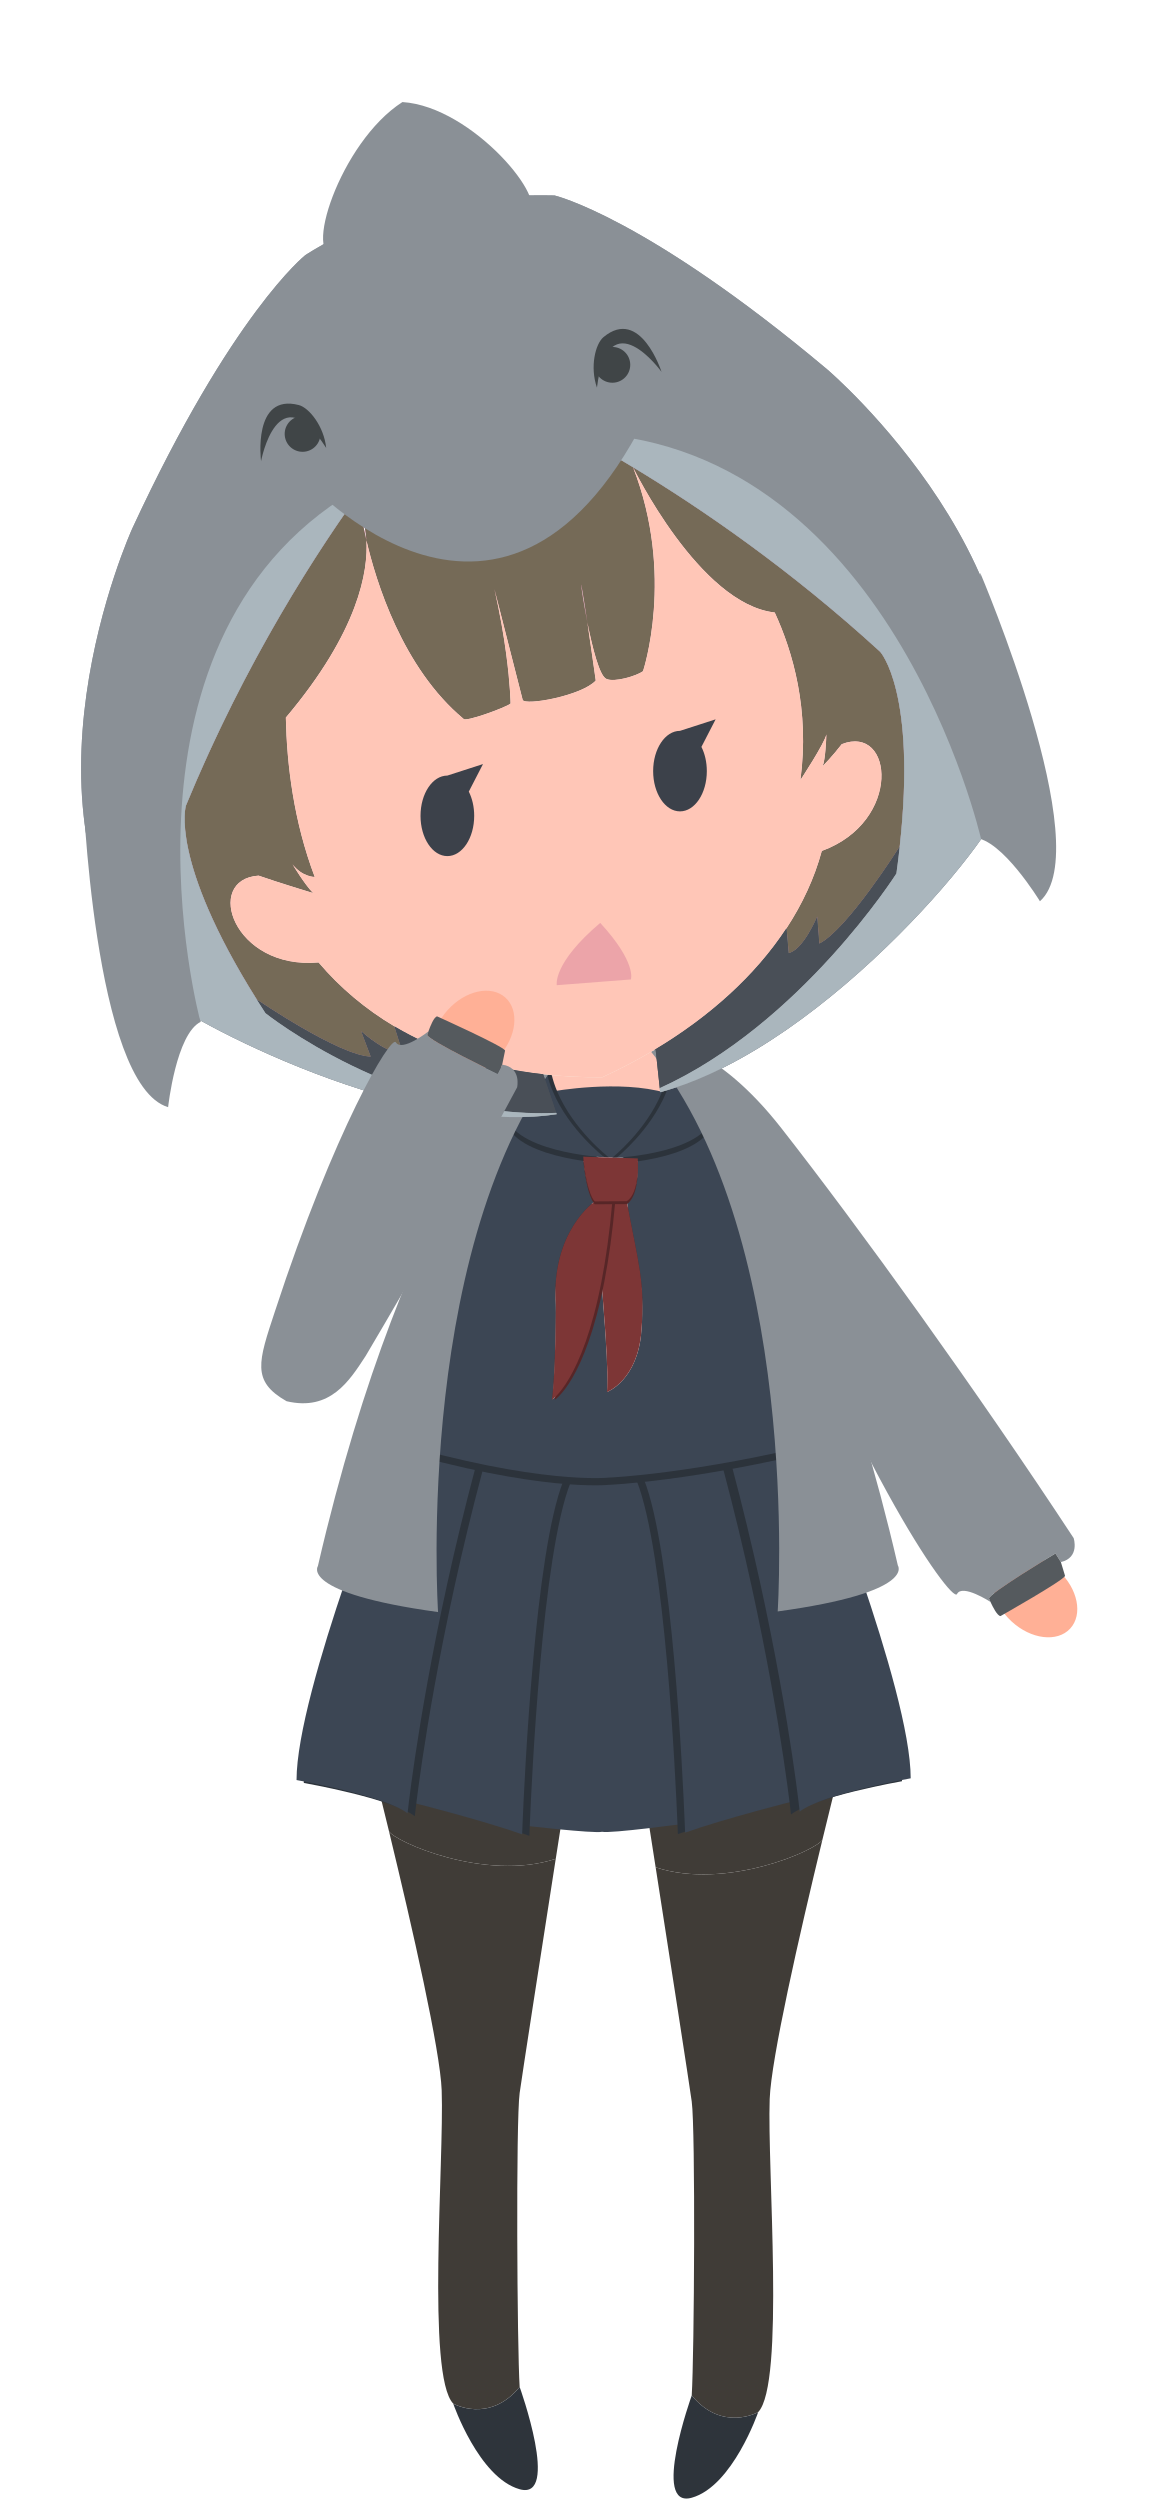
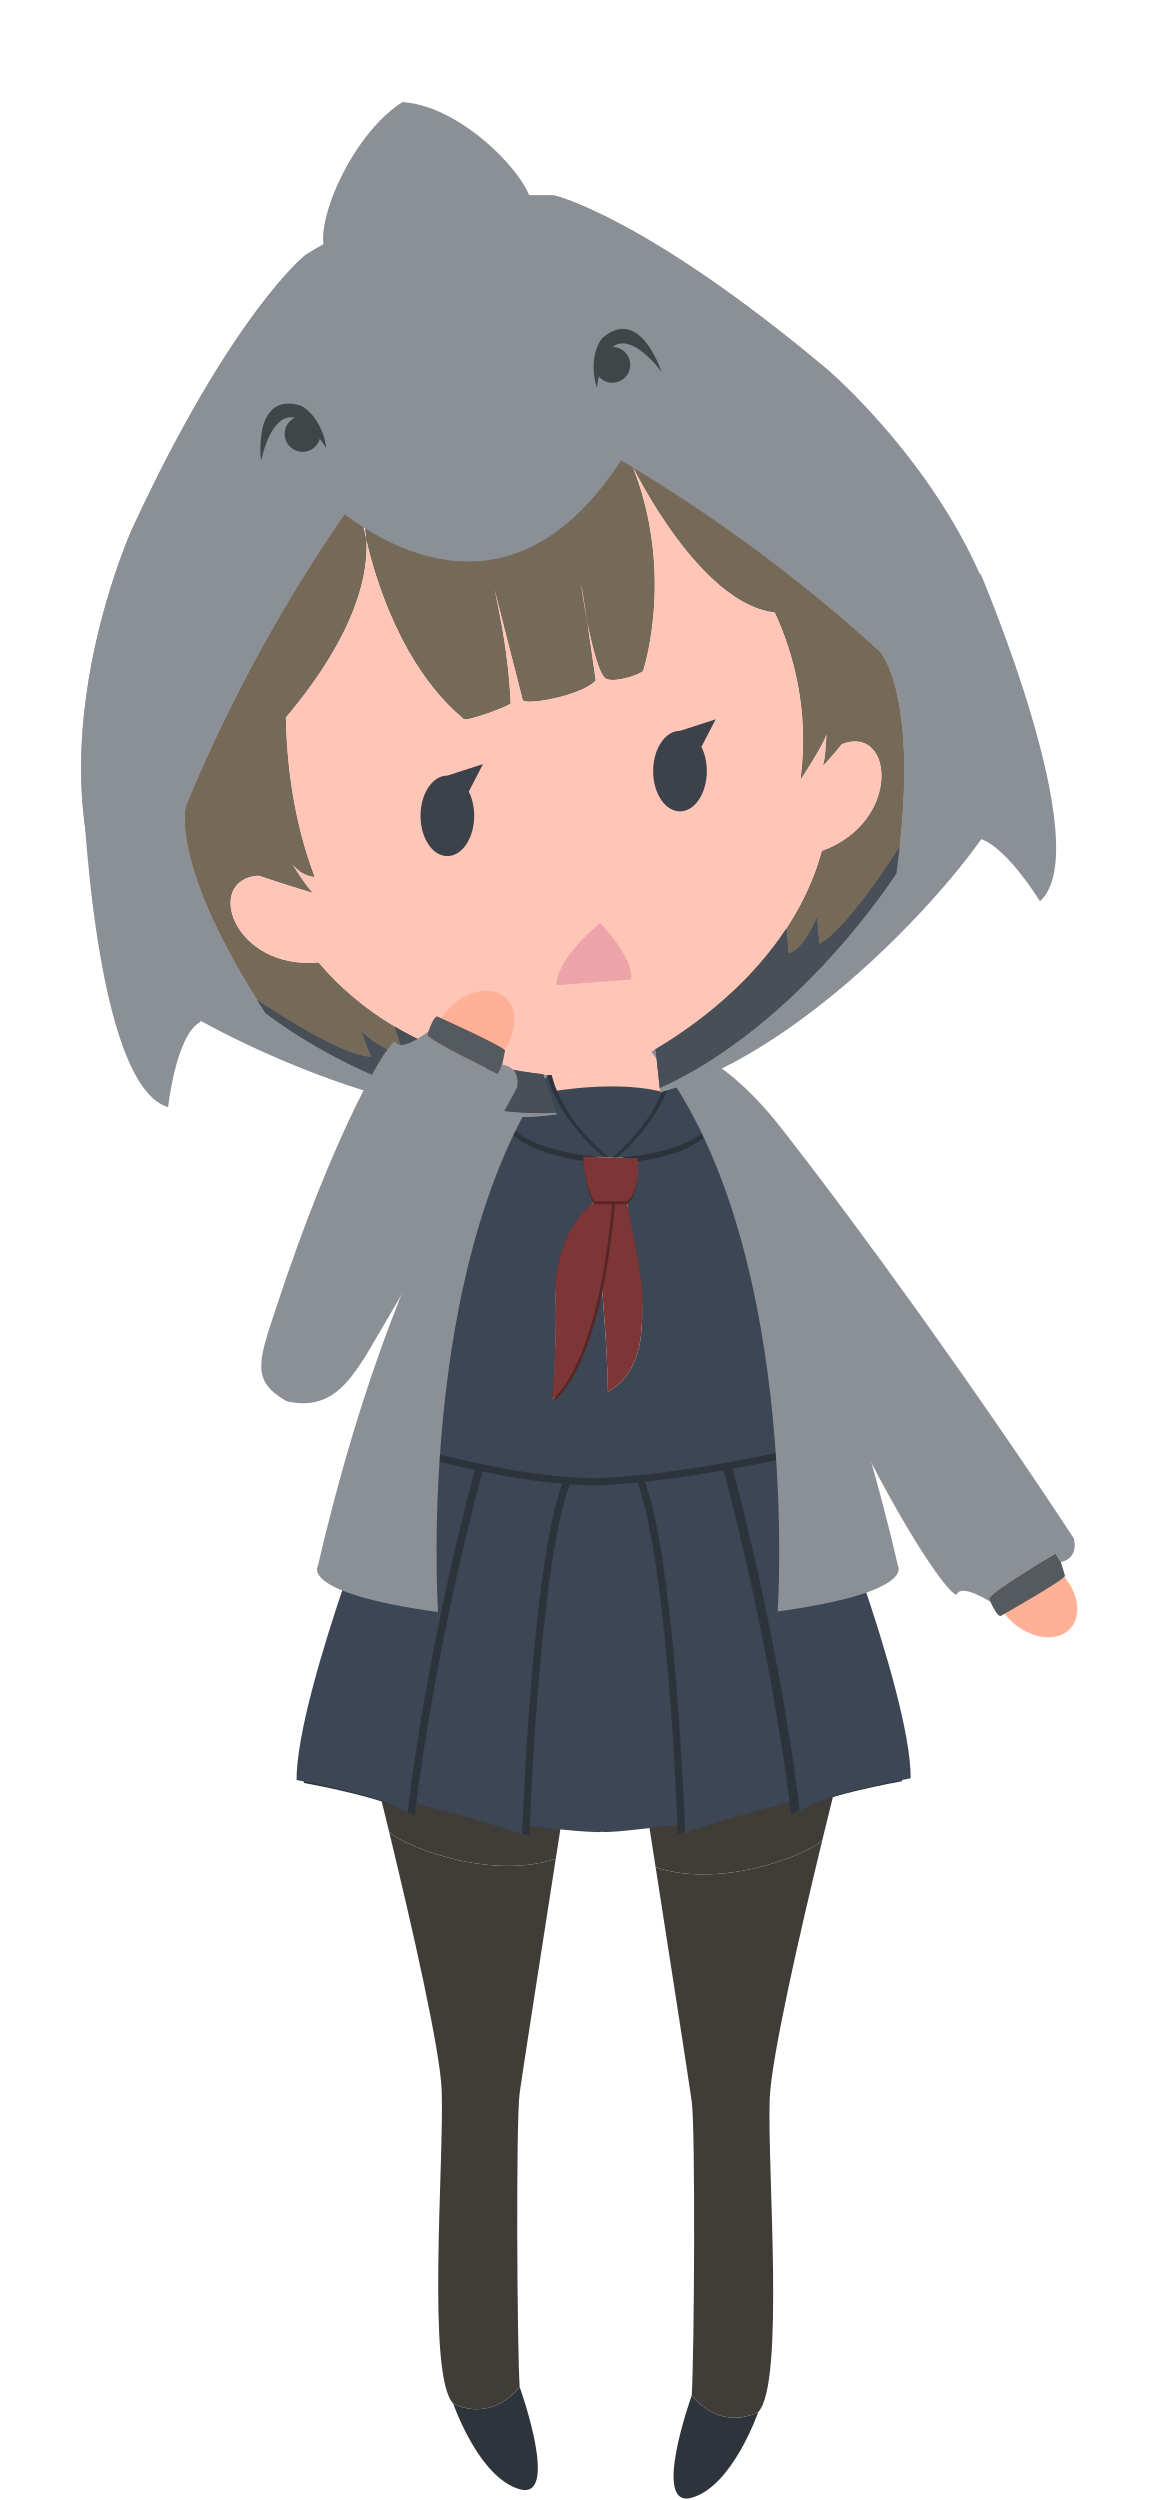
<svg xmlns="http://www.w3.org/2000/svg" xml:space="preserve" width="79.928mm" height="172.496mm" version="1.1" style="shape-rendering:geometricPrecision; text-rendering:geometricPrecision; image-rendering:optimizeQuality; fill-rule:evenodd; clip-rule:evenodd" viewBox="0 0 1009.52 2178.7">
  <defs>
    <style type="text/css">
   
    .str0 {stroke:#332C2B;stroke-width:2.53;stroke-miterlimit:22.926}
    .fil11 {fill:#ED84B1}
    .fil18 {fill:#ECA4A9}
-     .fil0 {fill:#AAB6BD}
+     .fil0 {fill:#00000000}
    .fil12 {fill:#9499A1}
    .fil6 {fill:#7D3636}
    .fil8 {fill:#8A9096}
    .fil7 {fill:#572627}
    .fil10 {fill:#555A5E}
    .fil2 {fill:#403C37}
    .fil14 {fill:#494F57}
    .fil16 {fill:#404547}
    .fil17 {fill:#3C414A}
    .fil4 {fill:#3C4654}
    .fil3 {fill:#2E343B}
    .fil5 {fill:#2C333B}
    .fil15 {fill:#756A57}
    .fil9 {fill:#FFB096}
    .fil1 {fill:#FFC6B7}
    .fil13 {fill:#F7F1E4}
   
  </style>
  </defs>
  <g id="Layer_x0020_1">
+     <rect class="fil0" x="1.26" y="1.26" width="1006.99" height="2176.17" />
    <g id="_1585056180640">
      <ellipse class="fil1" cx="531.52" cy="809.95" rx="84.66" ry="169.32" />
      <g>
        <path class="fil2" d="M484.32 1619.91c-61.37,20.34 -140.9,-15.23 -145.35,-24.08 20.5,84.68 44.67,190.94 45.95,225.94 2.23,61.27 -13.37,248.41 10.03,272.91 0,0 31.19,17.82 57.92,-14.48 -2.23,-34.53 -3.34,-231.7 0,-256.2 2.05,-15.06 18.82,-123.05 31.45,-204.09z" />
        <path class="fil3" d="M452.87 2080.21c-26.73,32.3 -57.92,14.48 -57.92,14.48 0,0 22.26,64.6 57.91,74.63 35.65,10.03 0.02,-89.11 0.02,-89.11z" />
        <path class="fil2" d="M571.37 1627.32c61.37,20.34 140.9,-15.23 145.35,-24.08 -20.5,84.68 -44.67,190.94 -45.95,225.94 -2.23,61.27 13.37,248.41 -10.03,272.91 0,0 -31.19,17.82 -57.92,-14.48 2.23,-34.53 3.34,-231.7 0,-256.2 -2.05,-15.06 -18.82,-123.05 -31.45,-204.09z" />
        <path class="fil3" d="M602.83 2087.61c26.73,32.3 57.92,14.48 57.92,14.48 0,0 -22.26,64.6 -57.91,74.63 -35.65,10.03 -0.02,-89.11 -0.02,-89.11z" />
        <g>
          <path class="fil2" d="M498.54 1528.81c-65.07,-271.06 -188.25,-47.9 -188.25,-47.9 0,0 13.2,50.96 28.5,114.14 0.06,0.26 0.13,0.53 0.19,0.79 4.45,8.85 83.98,44.42 145.35,24.08 7.92,-50.86 14.22,-91.1 14.22,-91.1z" />
          <path class="fil2" d="M557.16 1536.22c65.07,-271.06 188.25,-47.9 188.25,-47.9 0,0 -13.2,50.96 -28.5,114.14 -0.06,0.26 -0.13,0.53 -0.19,0.79 -4.45,8.85 -83.98,44.42 -145.35,24.08 -7.92,-50.86 -14.22,-91.1 -14.22,-91.1z" />
          <path class="fil4" d="M490.86 1290.78c-24.67,62.23 -33.84,258.36 -35.54,300.02 0,0 62.16,7.24 69.4,5.57 7.24,1.67 72.01,-7.08 72.01,-7.08 -1.7,-41.67 -10.87,-237.79 -35.54,-300.02l-70.34 1.5z" />
          <path class="fil5" d="M420.47 1280.77c-37.96,142.91 -53.67,256.98 -57.82,290.64 0,0 64.71,16.23 98.69,28.49 0,0 0.1,-2.78 0.3,-7.83 1.7,-41.67 10.87,-237.79 35.54,-300.02l-76.71 -11.28z" />
          <path class="fil4" d="M414.16 1279.5c-37.96,142.91 -53.67,256.98 -57.82,290.64 0,0 64.71,16.23 98.69,28.49 0,0 0.1,-2.78 0.3,-7.83 1.7,-41.67 10.87,-237.79 35.54,-300.02l-76.71 -11.28z" />
          <path class="fil5" d="M420.47 1282.03l-70.44 -17.54c0,0 -85.29,211.9 -85.29,289.32 0,0 76.68,13.4 96.74,29 0,0 0.37,-3.51 1.18,-10.13 4.14,-33.66 19.85,-147.73 57.82,-290.64z" />
          <path class="fil4" d="M414.16 1279.5l-70.44 -17.54c0,0 -85.29,211.9 -85.29,289.32 0,0 76.68,13.4 96.74,29 0,0 0.37,-3.51 1.18,-10.13 4.14,-33.66 19.85,-147.73 57.82,-290.64z" />
          <path class="fil5" d="M554.89 1290.54c24.67,62.23 33.84,258.36 35.54,300.02 0.2,5.05 0.3,7.83 0.3,7.83 33.97,-12.25 98.69,-28.49 98.69,-28.49 -4.14,-33.66 -19.85,-147.73 -57.82,-290.64l-76.71 11.28z" />
          <path class="fil4" d="M561.2 1289.28c24.67,62.23 33.84,258.36 35.54,300.02 0.2,5.05 0.3,7.83 0.3,7.83 33.97,-12.25 98.69,-28.49 98.69,-28.49 -4.14,-33.66 -19.85,-147.73 -57.82,-290.64l-76.71 11.28z" />
          <path class="fil5" d="M630.33 1280.53c37.96,142.91 53.67,256.98 57.82,290.64 0.82,6.63 1.18,10.13 1.18,10.13 20.05,-15.59 96.74,-29 96.74,-29 0,-77.42 -85.29,-289.32 -85.29,-289.32l-70.44 17.54z" />
          <path class="fil4" d="M637.91 1278c37.96,142.91 53.67,256.98 57.82,290.64 0.82,6.63 1.18,10.13 1.18,10.13 20.05,-15.59 96.74,-29 96.74,-29 0,-77.42 -85.29,-289.32 -85.29,-289.32l-70.44 17.54z" />
          <path class="fil5" d="M526.71 1014.9c0,0 -85.39,-4.33 -87.06,-41.65 -51.4,92.63 -103.84,275.03 -103.84,275.03 -0.56,13.37 4.45,13.93 4.45,13.93 130.06,38.45 190.35,31.8 190.35,31.8 0,0 73.38,-2.84 190.35,-31.8 0,0 5.01,-0.56 4.45,-13.93 0,0 -51.83,-180.29 -102.95,-273.42 -2.79,36.59 -85.15,40.38 -85.15,40.38l18.48 0.6c0,0 2.11,29.95 -9.59,37.28 10.34,55.45 16.11,70.2 12.77,113.3 -3.34,43.1 -30.08,53.05 -30.08,53.05 2.23,-16.58 -4.76,-96.19 -4.76,-96.19 -16.8,86.36 -43.14,102.87 -43.14,102.87 3.34,-25.69 3.34,-82.56 3.34,-82.56 -4.46,-64.21 34.02,-90.3 34.02,-90.3 0,0 -6.84,-5.14 -10.1,-39.01l18.46 0.6z" />
          <path class="fil4" d="M526.71 1008.58c0,0 -85.39,-4.33 -87.06,-41.65 -51.4,92.63 -103.84,275.03 -103.84,275.03 -0.56,13.37 4.45,13.93 4.45,13.93 130.06,38.45 190.35,31.8 190.35,31.8 0,0 73.38,-2.84 190.35,-31.8 0,0 5.01,-0.56 4.45,-13.93 0,0 -51.83,-180.29 -102.95,-273.42 -2.79,36.59 -85.15,40.38 -85.15,40.38l18.48 0.6c0,0 2.11,29.95 -9.59,37.28 10.34,55.45 16.11,70.2 12.77,113.3 -3.34,43.1 -30.08,53.05 -30.08,53.05 2.23,-16.58 -4.76,-96.19 -4.76,-96.19 -16.8,86.36 -43.14,102.87 -43.14,102.87 3.34,-25.69 3.34,-82.56 3.34,-82.56 -4.46,-64.21 34.02,-90.3 34.02,-90.3 0,0 -6.84,-5.14 -10.1,-39.01l18.46 0.6z" />
          <path class="fil4" d="M481.75 951.1c14.11,33.62 44.96,57.49 44.96,57.49l10.6 0.34c0,0 29.34,-23.31 43.08,-56.48 -40.26,-11.91 -98.64,-1.35 -98.64,-1.35z" />
          <path class="fil5" d="M576.6 952.45c-13.73,33.16 -43.08,56.48 -43.08,56.48 0,0 82.36,-3.79 85.15,-40.38 -11.98,-21.83 -23.93,-38.87 -35.16,-47.67 -0.18,11.15 -2.87,21.79 -6.92,31.57z" />
          <path class="fil5" d="M530.5 1008.58c0,0 -30.86,-23.86 -44.96,-57.49 -4.04,-9.63 -6.7,-20.05 -6.88,-30.95 -11.23,8.36 -23.2,25.12 -35.22,46.79 1.67,37.32 87.06,41.65 87.06,41.65z" />
          <path class="fil5" d="M580.39 957.5c-13.73,33.16 -43.08,56.48 -43.08,56.48 0,0 82.36,-3.79 85.15,-40.38 -11.98,-21.83 -23.93,-38.87 -35.16,-47.67 -0.18,11.15 -2.87,21.79 -6.92,31.57z" />
          <path class="fil4" d="M580.39 952.45c-13.73,33.16 -43.08,56.48 -43.08,56.48 0,0 82.36,-3.79 85.15,-40.38 -11.98,-21.83 -23.93,-38.87 -35.16,-47.67 -0.18,11.15 -2.87,21.79 -6.92,31.57z" />
          <path class="fil5" d="M526.71 1013.63c0,0 -30.86,-23.86 -44.96,-57.49 -4.04,-9.63 -6.7,-20.05 -6.88,-30.95 -11.23,8.36 -23.2,25.12 -35.22,46.79 1.67,37.32 87.06,41.65 87.06,41.65z" />
          <path class="fil4" d="M526.71 1008.58c0,0 -30.86,-23.86 -44.96,-57.49 -4.04,-9.63 -6.7,-20.05 -6.88,-30.95 -11.23,8.36 -23.2,25.12 -35.22,46.79 1.67,37.32 87.06,41.65 87.06,41.65z" />
          <path class="fil6" d="M533.67 1046.89c-2.41,27.36 -5.73,50.52 -9.53,70.08 0,0 6.99,79.61 4.76,96.19 0,0 26.73,-9.95 30.08,-53.05 3.34,-43.11 -2.43,-57.86 -12.77,-113.3l-12.53 0.08z" />
          <path class="fil7" d="M520.88 1046.99c0,0 -38.47,26.08 -34.02,90.3 0,0 0,56.87 -3.34,82.56 0,0 26.34,-16.51 43.14,-102.87 3.81,-19.57 7.12,-42.72 9.53,-70.08l-15.32 0.1z" />
          <path class="fil6" d="M518.36 1046.99c0,0 -38.47,26.08 -34.02,90.3 0,0 0,56.87 -3.34,82.56 0,0 26.34,-16.51 43.14,-102.87 3.81,-19.57 7.12,-42.72 9.53,-70.08l-15.32 0.1z" />
          <path class="fil7" d="M508.25 1010.51c3.26,33.86 10.1,39.01 10.1,39.01l15.32 -0.1 12.53 -0.08c11.7,-7.33 9.59,-37.28 9.59,-37.28l-18.48 -0.6 -10.6 -0.34 -18.46 -0.6z" />
          <path class="fil6" d="M508.25 1007.98c3.26,33.86 10.1,39.01 10.1,39.01l15.32 -0.1 12.53 -0.08c11.7,-7.33 9.59,-37.28 9.59,-37.28l-18.48 -0.6 -10.6 -0.34 -18.46 -0.6z" />
        </g>
        <g>
          <path class="fil8" d="M381.76 1404.88c0,0 -22.28,-335.29 116.96,-495.7l-24.51 2.23c0,0 -119.19,115.85 -197.17,453.37 0,0 -16.71,23.39 104.71,40.1z" />
          <path class="fil8" d="M560.78 908.64c139.24,160.41 116.96,495.7 116.96,495.7 121.42,-16.71 104.71,-40.1 104.71,-40.1 -77.98,-337.52 -197.17,-453.37 -197.17,-453.37l-24.51 -2.23z" />
        </g>
      </g>
      <ellipse class="fil9" transform="matrix(-0.490278 0.528848 0.528848 0.490278 901.987 1390.91)" rx="41.77" ry="57.92" />
      <path class="fil8" d="M650.23 1017.11c-57.15,-32.21 -69.54,-108.32 -69.54,-108.32 0,0 43.52,1.89 100.28,74.44 67.93,86.83 169.7,227.83 254.7,357.2 0,0 5.57,16.99 -11.14,20.89l-4.73 -7.52c0,0 -57.93,34.81 -57.93,39.27 0,0 0.5,1.22 1.3,2.98 0,0 -24.61,-16.03 -29.15,-6.88 -4.54,9.15 -96.78,-121.84 -183.8,-372.06z" />
      <path class="fil10" d="M861.88 1393.07c0,-4.46 57.93,-39.27 57.93,-39.27l4.73 7.52 3.62 11.97c-0.56,3.62 -56.25,35.09 -56.25,35.09 -2.79,-0.2 -6.71,-7.94 -8.73,-12.34 -0.8,-1.76 -1.3,-2.98 -1.3,-2.98z" />
      <g>
        <path class="fil11" d="M720.16 640.03c0.02,-0.76 0.03,-1.2 0.03,-1.2 0.08,0.28 0.07,0.68 -0.03,1.2zm-208.31 -97.77c-6.09,-30.75 -8.24,-54.97 0,0zm-192.56 -71.47c-2.81,-12.08 -3.91,-19.52 -3.91,-19.52 0,0 3.1,6.63 3.91,19.52zm111.59 42.61c0,0 23.15,90.39 24.64,96.57 2.21,5.22 51.56,-3.68 63.66,-16.91 -3.03,-21.63 -5.45,-38.28 -7.33,-50.81 4.34,21.92 10.67,47.15 16.68,49.41 6.88,3.18 26.09,-2.56 31.83,-6.71 0,0 28.05,-83.81 -8.72,-177.81 0,0 57.89,119.36 123.53,126.62 15.81,34.26 30.55,84.88 22.38,145.99 0,0 21.09,-32.04 22.62,-39.74 -0.15,4.65 -0.83,21.57 -3.21,27.67 0,0 8.93,-9.12 16.62,-19.2 45.06,-17.56 52.83,67.47 -17.38,93.08 -6.45,23.7 -16.92,46.22 -30.74,67.32l1.85 21.78c13.05,-2.91 24.87,-31.79 24.87,-31.79l1.83 23.56c24.64,-12.34 70.09,-84.64 70.09,-84.64 14.88,-135.1 -17,-169.76 -17,-169.76 -78.46,-71.82 -155.99,-124.98 -215.45,-160.88 -64.6,-39 -107.89,-57.62 -107.89,-57.62 0,0 -25.01,-1.54 -45.09,0.69 -19.12,6.51 -36.77,16.65 -36.77,16.65 0,0 -115.35,129.99 -199.88,335.17 0,0 -14.79,46.99 61.72,168.97 0,0 71.92,49.18 99.47,49.89l-8.35 -22.1c0,0 22.97,21.13 36.02,18.22l-7.17 -22.6c-25.05,-14.9 -47.24,-33.49 -66.09,-55.67 -74.41,6.64 -100.46,-72.38 -52.28,-75.67 17.71,6.23 47.55,15.2 47.55,15.2 -7.48,-7.53 -17.92,-24.99 -17.92,-24.99 8.53,11.06 19.32,10.97 19.32,10.97 -18.42,-48.6 -24.37,-98.23 -25.19,-138.91 63.84,-75.66 71.83,-128.21 70.2,-154.56 8.26,35.53 31.29,111.17 84.64,155.63 0.97,3.25 37.13,-9.97 41.02,-13.29 0,0 -0.21,-16.35 -3.87,-43.58 -2.08,-15.52 -5.29,-34.57 -10.21,-56.15z" />
        <path class="fil12" d="M551.63 407.16c59.47,35.9 136.99,89.07 215.45,160.88 0,0 31.88,34.65 17,169.76 -0.83,7.5 -1.8,15.31 -2.92,23.45 0,0 -83.58,131.48 -206.19,186.99l0.38 3.56c148.12,-39.83 305.9,-239.33 296.42,-254.48 59.06,-196.73 -150.86,-375.38 -150.86,-375.38 -158.48,-133.05 -237.63,-151.6 -237.63,-151.6 0,0 -58.86,-1.84 -118.22,8.23 -58.02,16.1 -99.1,43.87 -99.1,43.87 0,0 -63.77,50.43 -150.71,238.2 0,0 -114.13,250.91 22.91,403.91 3.59,12.03 208.86,127.52 346.93,106.45 0,0 0,0 -0.39,-1.16 -136.89,6.02 -253.36,-86.89 -253.36,-86.89 -2.63,-4.05 -5.17,-8.02 -7.61,-11.91 -76.52,-121.97 -61.72,-168.97 -61.72,-168.97 84.53,-205.19 199.88,-335.17 199.88,-335.17 0,0 17.65,-10.14 36.77,-16.65 20.08,-2.23 45.09,-0.69 45.09,-0.69 0,0 43.29,18.62 107.89,57.62z" />
        <path class="fil13" d="M560.35 584.96c-5.74,4.15 -24.95,9.89 -31.83,6.71 -6,-2.26 -12.34,-27.5 -16.68,-49.41 1.88,12.53 4.29,29.18 7.33,50.81 -12.09,13.22 -61.45,22.12 -63.66,16.91 -1.5,-6.18 -24.64,-96.57 -24.64,-96.57 4.92,21.58 8.12,40.63 10.21,56.15 3.66,27.23 3.87,43.58 3.87,43.58 -3.89,3.32 -40.05,16.54 -41.02,13.29 -53.35,-44.46 -76.39,-120.1 -84.64,-155.63 1.64,26.35 -6.36,78.9 -70.2,154.56 0.82,40.68 6.76,90.31 25.19,138.91 0,0 -10.79,0.08 -19.32,-10.97 0,0 10.44,17.46 17.92,24.99 0,0 -29.84,-8.98 -47.55,-15.2 -48.19,3.29 -22.13,82.31 52.28,75.67 18.85,22.18 41.03,40.77 66.09,55.67 37.38,22.24 81.14,36.26 129.69,41.76 16.62,1.88 33.81,2.77 51.49,2.64 15.7,-7.23 30.84,-15.18 45.27,-23.79 47.96,-28.63 88.11,-64.63 115.31,-106.13 13.83,-21.1 24.3,-43.62 30.74,-67.32 70.21,-25.61 62.44,-110.64 17.38,-93.08 -7.68,10.08 -16.62,19.2 -16.62,19.2 2.37,-6.1 3.06,-23.02 3.21,-27.67 -1.53,7.7 -22.62,39.74 -22.62,39.74 8.16,-61.12 -6.57,-111.73 -22.38,-145.99 -65.64,-7.26 -123.53,-126.62 -123.53,-126.62 36.77,94 8.72,177.81 8.72,177.81z" />
        <path class="fil14" d="M473.38 936.18c-48.55,-5.5 -92.31,-19.53 -129.69,-41.76l7.17 22.6c-13.05,2.91 -36.02,-18.22 -36.02,-18.22l8.35 22.1c-27.55,-0.7 -99.47,-49.89 -99.47,-49.89 2.44,3.9 4.98,7.87 7.61,11.91 0,0 116.47,92.91 253.36,86.89 -0.82,-2.45 -3.38,-10.04 -11.31,-33.64z" />
        <path class="fil14" d="M685.45 808.9c-27.19,41.5 -67.35,77.5 -115.31,106.13l1.23 -0.28 3.59 33.49c122.61,-55.51 206.19,-186.99 206.19,-186.99 1.13,-8.13 2.1,-15.94 2.92,-23.45 0,0 -45.45,72.3 -70.09,84.64l-1.83 -23.56c0,0 -11.82,28.89 -24.87,31.79l-1.85 -21.78z" />
        <path class="fil15" d="M720.16 640.03c0.02,-0.76 0.03,-1.2 0.03,-1.2 0.08,0.28 0.07,0.68 -0.03,1.2zm-208.31 -97.77c-6.09,-30.75 -8.24,-54.97 0,0zm-192.56 -71.47c-2.81,-12.08 -3.91,-19.52 -3.91,-19.52 0,0 3.1,6.63 3.91,19.52zm111.59 42.61c0,0 23.15,90.39 24.64,96.57 2.21,5.22 51.56,-3.68 63.66,-16.91 -3.03,-21.63 -5.45,-38.28 -7.33,-50.81 4.34,21.92 10.67,47.15 16.68,49.41 6.88,3.18 26.09,-2.56 31.83,-6.71 0,0 28.05,-83.81 -8.72,-177.81 0,0 57.89,119.36 123.53,126.62 15.81,34.26 30.55,84.88 22.38,145.99 0,0 21.09,-32.04 22.62,-39.74 -0.15,4.65 -0.83,21.57 -3.21,27.67 0,0 8.93,-9.12 16.62,-19.2 45.06,-17.56 52.83,67.47 -17.38,93.08 -6.45,23.7 -16.92,46.22 -30.74,67.32l1.85 21.78c13.05,-2.91 24.87,-31.79 24.87,-31.79l1.83 23.56c24.64,-12.34 70.09,-84.64 70.09,-84.64 14.88,-135.1 -17,-169.76 -17,-169.76 -78.46,-71.82 -155.99,-124.98 -215.45,-160.88 -64.6,-39 -107.89,-57.62 -107.89,-57.62 0,0 -25.01,-1.54 -45.09,0.69 -19.12,6.51 -36.77,16.65 -36.77,16.65 0,0 -115.35,129.99 -199.88,335.17 0,0 -14.79,46.99 61.72,168.97 0,0 71.92,49.18 99.47,49.89l-8.35 -22.1c0,0 22.97,21.13 36.02,18.22l-7.17 -22.6c-25.05,-14.9 -47.24,-33.49 -66.09,-55.67 -74.41,6.64 -100.46,-72.38 -52.28,-75.67 17.71,6.23 47.55,15.2 47.55,15.2 -7.48,-7.53 -17.92,-24.99 -17.92,-24.99 8.53,11.06 19.32,10.97 19.32,10.97 -18.42,-48.6 -24.37,-98.23 -25.19,-138.91 63.84,-75.66 71.83,-128.21 70.2,-154.56 8.26,35.53 31.29,111.17 84.64,155.63 0.97,3.25 37.13,-9.97 41.02,-13.29 0,0 -0.21,-16.35 -3.87,-43.58 -2.08,-15.52 -5.29,-34.57 -10.21,-56.15z" />
        <path class="fil8" d="M551.63 407.16c59.47,35.9 136.99,89.07 215.45,160.88 0,0 31.88,34.65 17,169.76 -0.83,7.5 -1.8,15.31 -2.92,23.45 0,0 -83.58,131.48 -206.19,186.99l0.38 3.56c148.12,-39.83 305.9,-239.33 296.42,-254.48 59.06,-196.73 -150.86,-375.38 -150.86,-375.38 -158.48,-133.05 -237.63,-151.6 -237.63,-151.6 0,0 -58.86,-1.84 -118.22,8.23 -58.02,16.1 -99.1,43.87 -99.1,43.87 0,0 -63.77,50.43 -150.71,238.2 0,0 -114.13,250.91 22.91,403.91 3.59,12.03 208.86,127.52 346.93,106.45 0,0 0,0 -0.39,-1.16 -136.89,6.02 -253.36,-86.89 -253.36,-86.89 -2.63,-4.05 -5.17,-8.02 -7.61,-11.91 -76.52,-121.97 -61.72,-168.97 -61.72,-168.97 84.53,-205.19 199.88,-335.17 199.88,-335.17 0,0 17.65,-10.14 36.77,-16.65 20.08,-2.23 45.09,-0.69 45.09,-0.69 0,0 43.29,18.62 107.89,57.62z" />
        <path class="fil1" d="M560.35 584.96c-5.74,4.15 -24.95,9.89 -31.83,6.71 -6,-2.26 -12.34,-27.5 -16.68,-49.41 1.88,12.53 4.29,29.18 7.33,50.81 -12.09,13.22 -61.45,22.12 -63.66,16.91 -1.5,-6.18 -24.64,-96.57 -24.64,-96.57 4.92,21.58 8.12,40.63 10.21,56.15 3.66,27.23 3.87,43.58 3.87,43.58 -3.89,3.32 -40.05,16.54 -41.02,13.29 -53.35,-44.46 -76.39,-120.1 -84.64,-155.63 1.64,26.35 -6.36,78.9 -70.2,154.56 0.82,40.68 6.76,90.31 25.19,138.91 0,0 -10.79,0.08 -19.32,-10.97 0,0 10.44,17.46 17.92,24.99 0,0 -29.84,-8.98 -47.55,-15.2 -48.19,3.29 -22.13,82.31 52.28,75.67 18.85,22.18 41.03,40.77 66.09,55.67 37.38,22.24 81.14,36.26 129.69,41.76 16.62,1.88 33.81,2.77 51.49,2.64 15.7,-7.23 30.84,-15.18 45.27,-23.79 47.96,-28.63 88.11,-64.63 115.31,-106.13 13.83,-21.1 24.3,-43.62 30.74,-67.32 70.21,-25.61 62.44,-110.64 17.38,-93.08 -7.68,10.08 -16.62,19.2 -16.62,19.2 2.37,-6.1 3.06,-23.02 3.21,-27.67 -1.53,7.7 -22.62,39.74 -22.62,39.74 8.16,-61.12 -6.57,-111.73 -22.38,-145.99 -65.64,-7.26 -123.53,-126.62 -123.53,-126.62 36.77,94 8.72,177.81 8.72,177.81z" />
        <path class="fil14" d="M473.38 936.18c-48.55,-5.5 -92.31,-19.53 -129.69,-41.76l7.17 22.6c-13.05,2.91 -36.02,-18.22 -36.02,-18.22l8.35 22.1c-27.55,-0.7 -99.47,-49.89 -99.47,-49.89 2.44,3.9 4.98,7.87 7.61,11.91 0,0 116.47,92.91 253.36,86.89 -0.82,-2.45 -3.38,-10.04 -11.31,-33.64z" />
        <path class="fil14" d="M685.45 808.9c-27.19,41.5 -67.35,77.5 -115.31,106.13l1.23 -0.28 3.59 33.49c122.61,-55.51 206.19,-186.99 206.19,-186.99 1.13,-8.13 2.1,-15.94 2.92,-23.45 0,0 -45.45,72.3 -70.09,84.64l-1.83 -23.56c0,0 -11.82,28.89 -24.87,31.79l-1.85 -21.78z" />
        <path class="fil8" d="M459.55 185.82c20.98,-8.71 -47.13,-92.91 -108.86,-96.88 -54.69,35.02 -88.24,139.86 -57.41,132.98 19.66,-8.28 51.39,-0.37 78.87,-7.73 34.32,-6.15 61.13,-26.49 87.4,-28.38z" />
        <path class="fil8" d="M848.84 730.18c23.88,0.19 57.43,55.25 57.43,55.25 50.87,-45.23 -52.01,-286.17 -52.01,-286.17l-5.43 230.92z" />
        <path class="fil0" d="M551.63 407.16c59.47,35.9 136.99,89.07 215.45,160.88 0,0 31.88,34.65 17,169.76 -0.83,7.5 -1.8,15.31 -2.92,23.45 0,0 -83.58,131.48 -206.19,186.99l0.38 3.56c115,-30.93 235.8,-158.08 279.65,-220.5 -0.07,-0.3 -79.94,-351.67 -355.65,-354.05 15.06,8.13 32.68,18.08 52.28,29.91zm-377.26 482c65.68,36.56 207.11,97.64 310.72,81.83 0,0 0,0 -0.39,-1.16 -136.89,6.02 -253.36,-86.89 -253.36,-86.89 -2.63,-4.05 -5.17,-8.02 -7.61,-11.91 -76.52,-121.97 -61.72,-168.97 -61.72,-168.97 51.85,-125.85 115.28,-223.39 156.58,-280.02 -235.02,128.01 -144.23,467.1 -144.22,467.13z" />
        <path class="fil8" d="M264.28 416.08c0,0 177.72,201.18 303.76,-63.17l-157.47 -42.49 -146.29 105.66z" />
        <path class="fil8" d="M175.02 890.46c-21.54,10.32 -28.52,74.41 -28.52,74.41 -65.27,-19.33 -74.5,-281.15 -74.5,-281.15l103.02 206.74z" />
        <circle class="fil16" transform="matrix(0.976029 -0.217639 0.217639 0.976029 263.682 378.153)" r="15.59" />
        <path class="fil16" d="M284.27 390.39c-1.96,-18.94 -14.9,-35.05 -23.82,-37.38 -40.64,-10.64 -32.96,48.9 -32.96,48.9 0,0 14.63,-77.73 56.78,-11.52z" />
        <circle class="fil16" transform="matrix(-0.976029 0.217639 0.217639 0.976029 533.657 317.953)" r="15.59" />
        <path class="fil16" d="M520.22 337.78c-6.27,-17.98 -1.4,-38.06 5.68,-43.96 32.27,-26.9 50.61,30.27 50.61,30.27 0,0 -46.26,-64.15 -56.29,13.69z" />
      </g>
      <ellipse class="fil9" transform="matrix(-0.536525 -0.481864 0.481864 -0.536525 412.485 900.416)" rx="41.77" ry="57.92" />
      <path class="fil8" d="M318.6 1181.78c-14.07,21.53 -30.73,48.34 -68.86,39.36 -30.8,-17.52 -24.63,-34.38 -10.05,-78.58 51.77,-158.3 101.12,-240.98 105.29,-234.21 5.35,8.7 28.4,-9.51 28.4,-9.51 -0.64,1.82 -1.02,3.08 -1.02,3.08 0.41,4.44 61.27,33.81 61.27,33.81l4.03 -7.92c16.99,2.36 13,19.78 13,19.78 -41.67,78.15 -88.45,160.58 -132.05,234.18z" />
      <path class="fil10" d="M372.35 901.93c0.41,4.44 61.27,33.81 61.27,33.81l4.03 -7.92 2.51 -12.26c-0.89,-3.55 -59.22,-29.81 -59.22,-29.81 -2.76,0.45 -5.96,8.52 -7.56,13.08 -0.64,1.82 -1.02,3.08 -1.02,3.08z" />
      <path class="fil17" d="M623.66 626.88l-31.07 10.04c-12.92,0 -23.39,15.71 -23.39,35.09 0,19.38 10.47,35.09 23.39,35.09 12.92,0 23.39,-15.71 23.39,-35.09 0,-7.93 -1.75,-15.24 -4.71,-21.11l12.38 -24.02z" />
      <path class="fil17" d="M420.93 665.86l-31.07 10.04c-12.92,0 -23.39,15.71 -23.39,35.09 0,19.38 10.47,35.09 23.39,35.09 12.92,0 23.39,-15.71 23.39,-35.09 0,-7.93 -1.75,-15.24 -4.71,-21.11l12.38 -24.02z" />
      <path class="fil18" d="M485.2 858.58l64.61 -5.01c0,0 5.29,-14.48 -26.73,-49.29 -41.77,35.37 -37.87,54.3 -37.87,54.3z" />
    </g>
  </g>
</svg>
